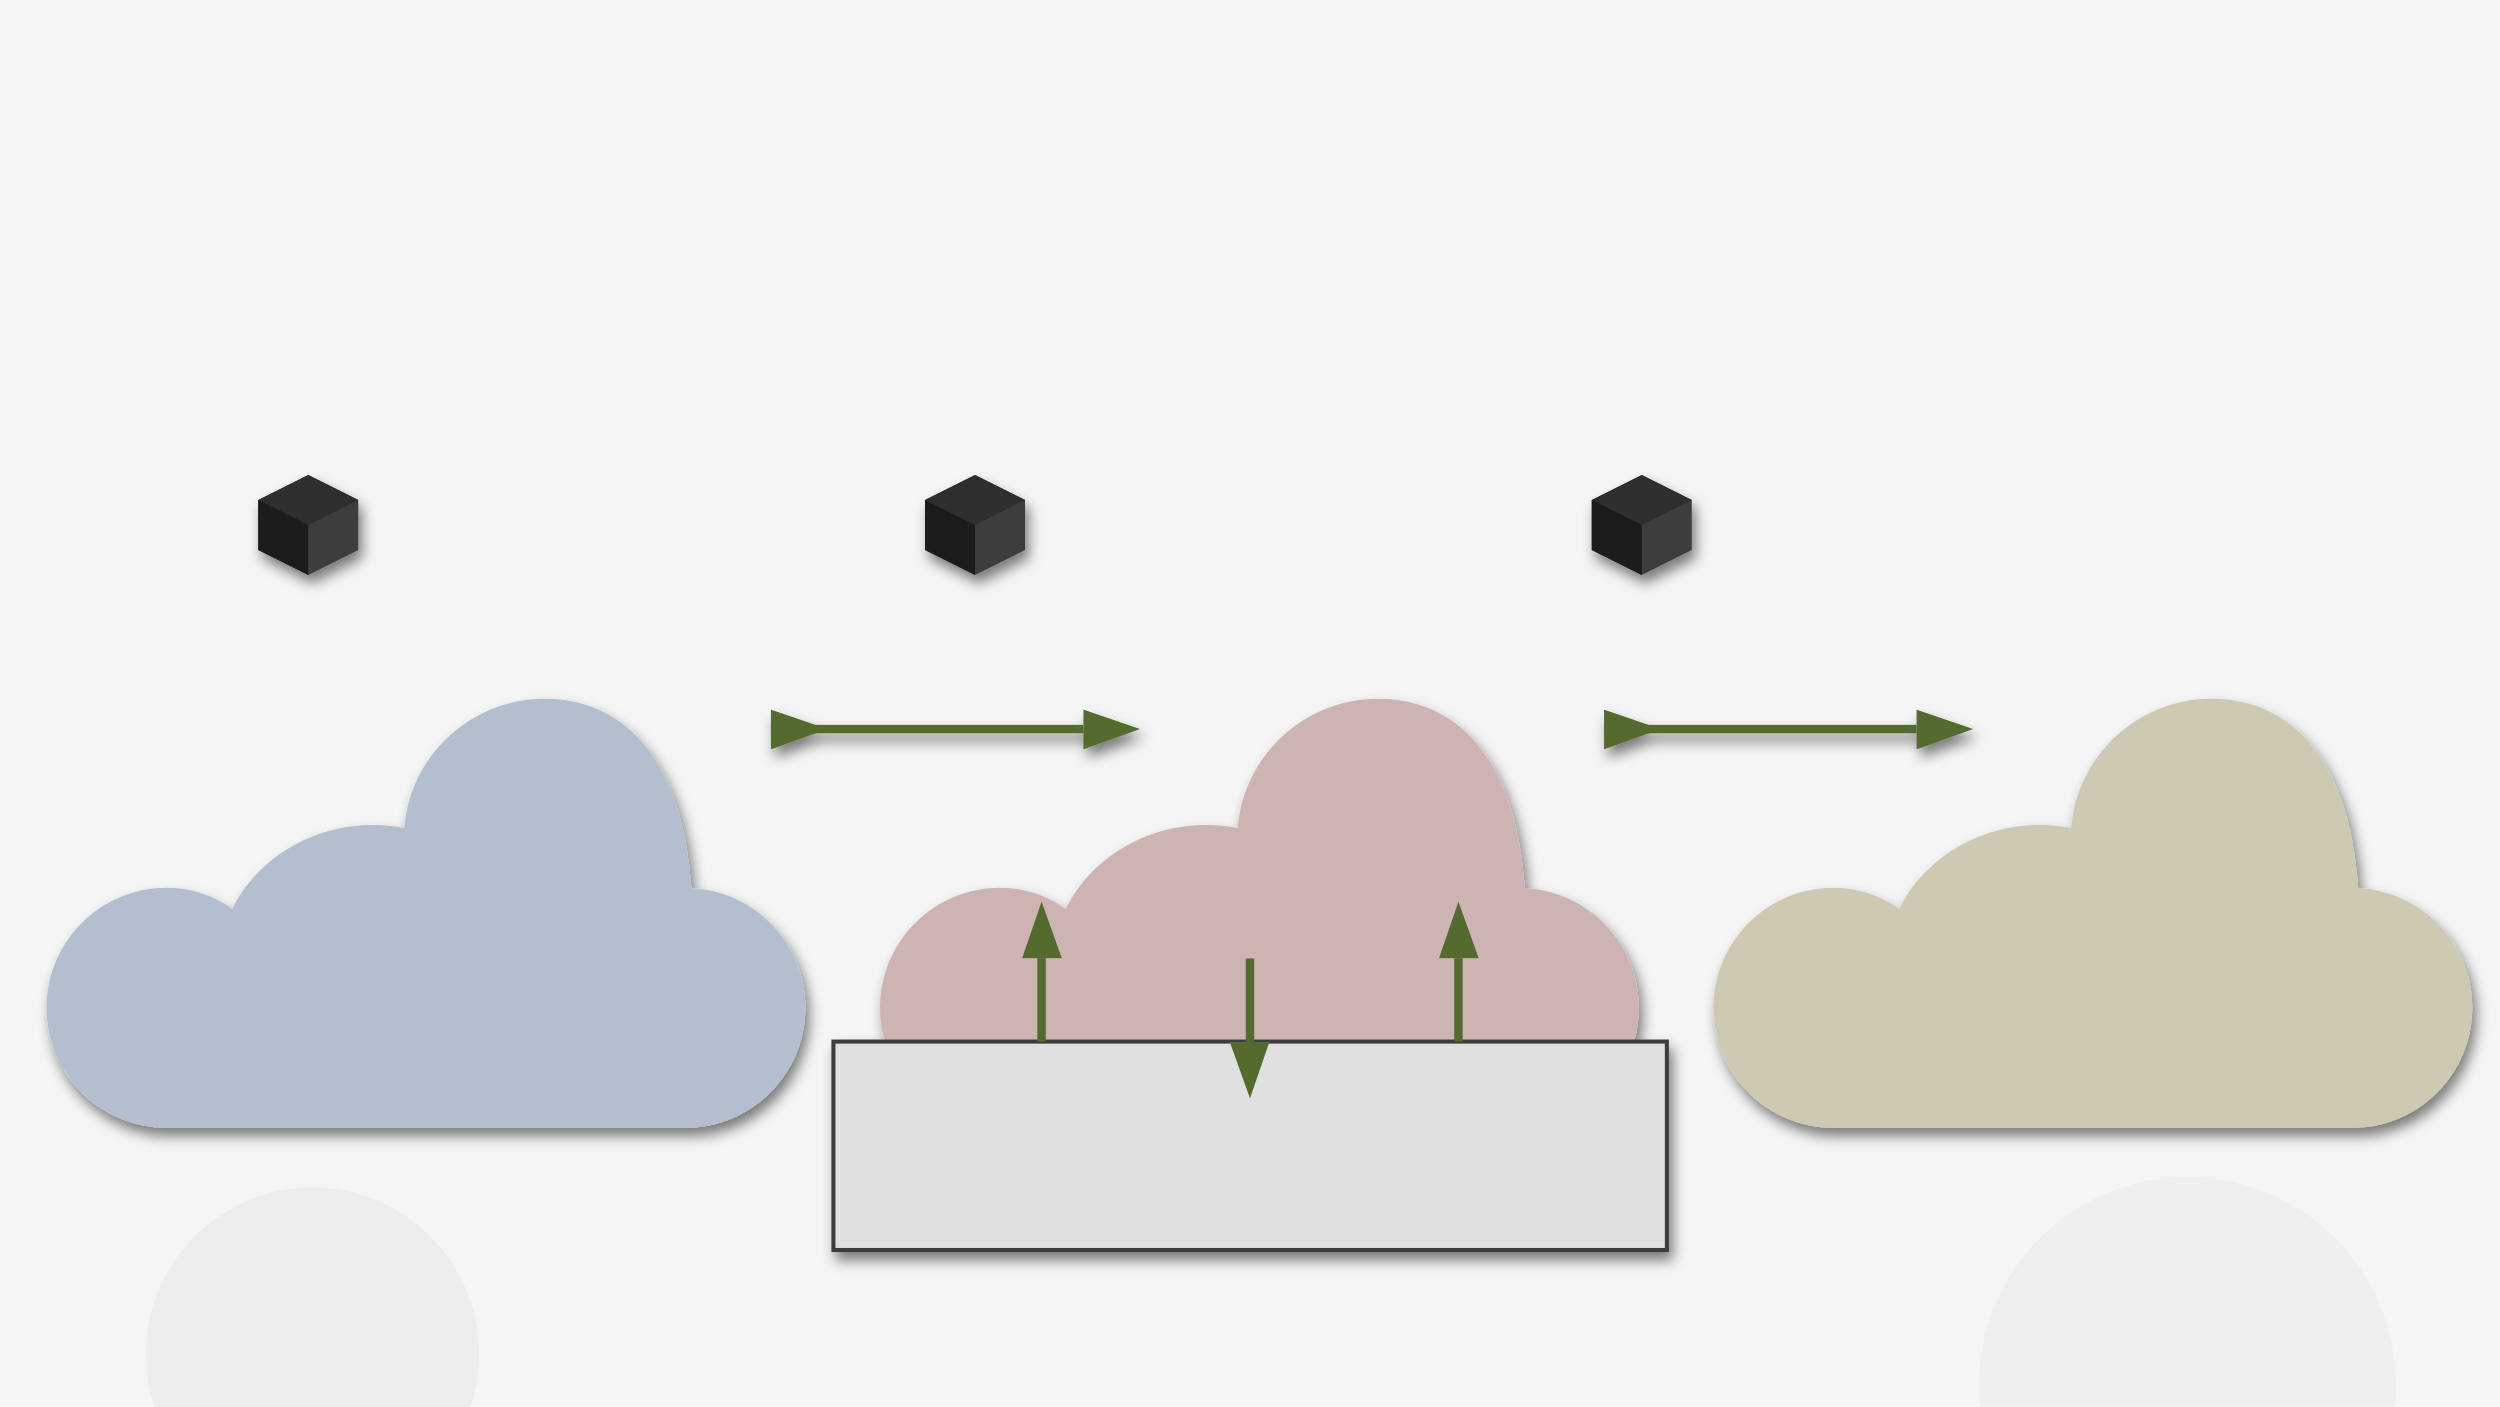
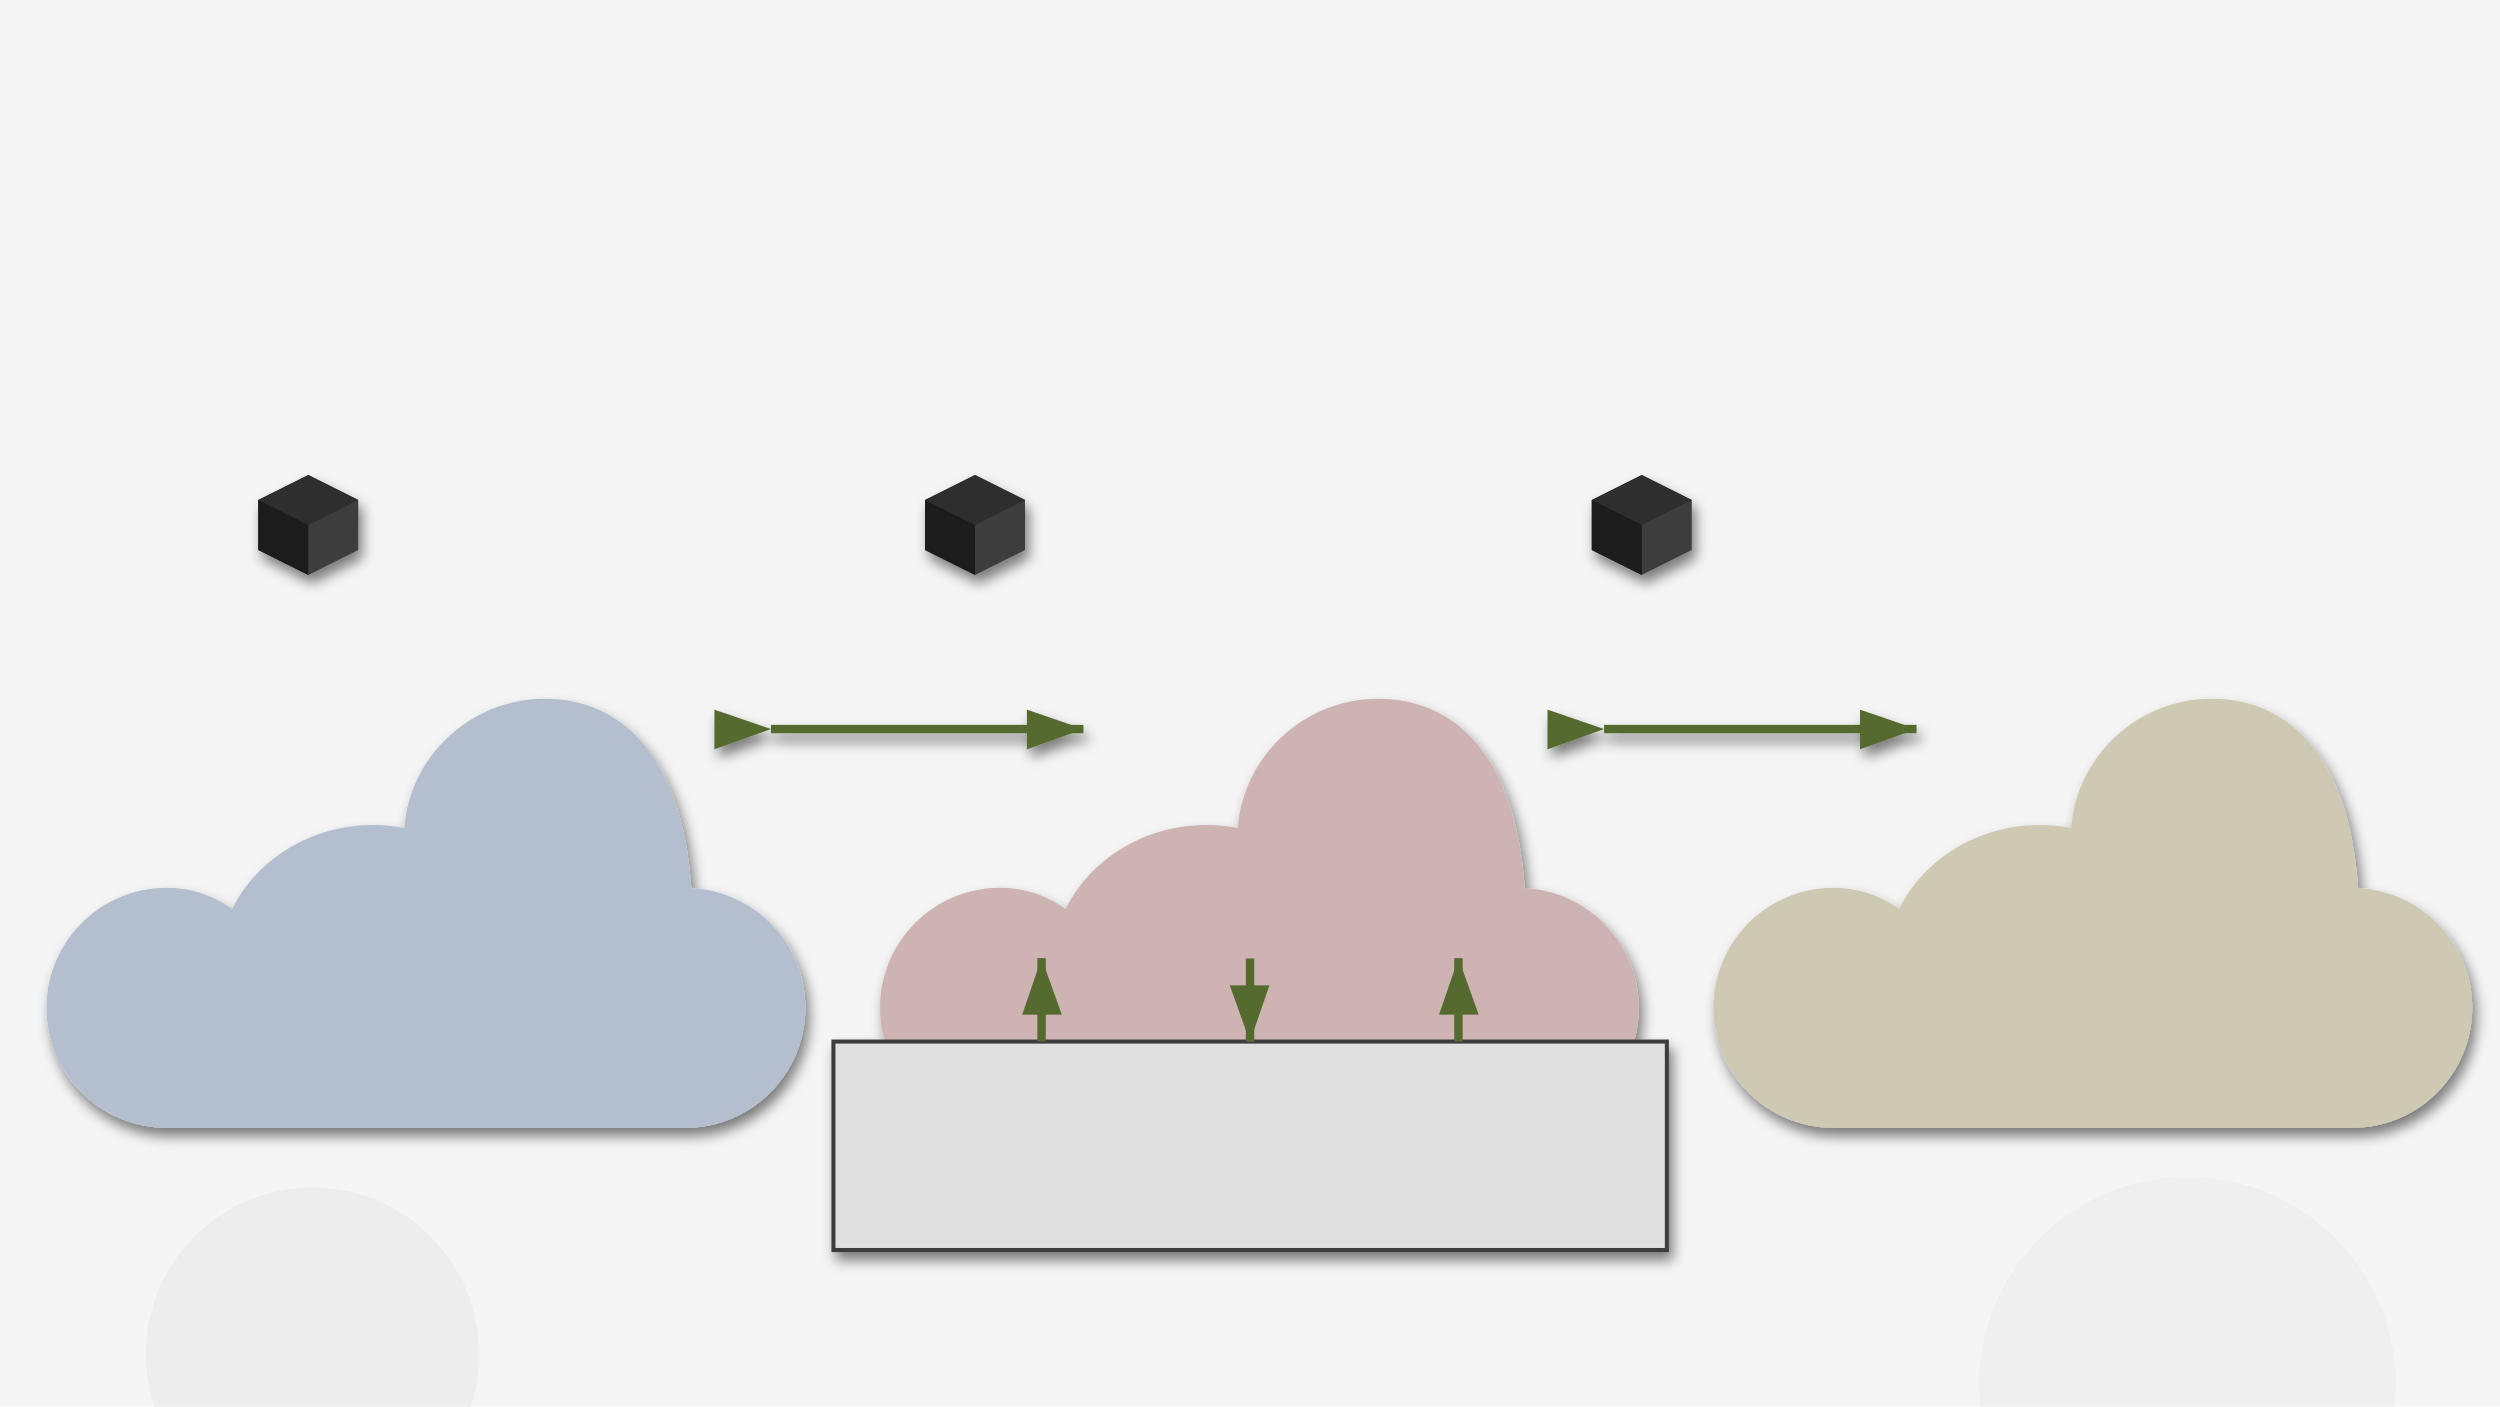
<svg xmlns="http://www.w3.org/2000/svg" width="800" height="450" viewBox="0 0 800 450">
  <defs>
    <filter id="dropShadow" x="-20%" y="-20%" width="140%" height="140%">
      <feGaussianBlur in="SourceAlpha" stdDeviation="2" />
      <feOffset dx="1.3" dy="2.7" result="offsetblur" />
      <feComponentTransfer>
        <feFuncA type="linear" slope="0.5" />
      </feComponentTransfer>
      <feMerge>
        <feMergeNode />
        <feMergeNode in="SourceGraphic" />
      </feMerge>
    </filter>
    <path id="cloud" d="M141 90.3 c-23.5 0-43.2 18.2-44.9 41.4 c-3.3-0.7-6.6-1-10.1-1 c-19.8 0-37.2 11-45 26.9 c-5.9-4.3-13.1-6.8-21-6.8 c-21.2 0-38.4 17.2-38.4 38.4 s17.2 38.4 38.4 38.4 h166 c21.2 0 38.4-17.2 38.4-38.4 c0-20.5-16.1-37.3-36.5-38.3 C184.9 107.6 164.9 90.3 141 90.3 z" />
    <g id="server-icon">
      <path fill="#3d3d3d" d="M0 10 L0 30 L20 40 L40 30 L40 10 L20 0 Z" />
      <path fill="#2d2d2d" d="M0 10 L20 20 L40 10 L20 0 Z" />
      <path fill="#1a1a1a" d="M0 10 L0 30 L20 40 L20 20 Z" />
    </g>
-     <marker id="arrowhead" markerWidth="6.7" markerHeight="4.7" refX="0" refY="2.3" orient="auto">
+     <marker id="arrowhead" markerWidth="6.7" markerHeight="4.7" refX="6.7" refY="2.3" orient="auto">
      <polygon points="0 0, 6.7 2.3, 0 4.7" fill="#556b2f" />
    </marker>
  </defs>
  <rect width="100%" height="100%" fill="#f5f5f5" />
  <circle cx="100" cy="433.3" r="53.3" fill="#e0e0e0" opacity="0.4" />
  <circle cx="700" cy="443.3" r="66.7" fill="#e0e0e0" opacity="0.3" />
  <g id="main-elements" filter="url(#dropShadow)">
    <g id="cloud-group">
      <use href="#cloud" x="33.3" y="133.3" fill="#e0e0e0" />
      <use href="#cloud" x="33.3" y="133.3" fill="#4a6fa5" opacity="0.3" />
      <use href="#server-icon" x="103.3" y="200" transform="scale(0.8) translate(0, -10)" />
      <use href="#cloud" x="300" y="133.3" fill="#e0e0e0" />
      <use href="#cloud" x="300" y="133.3" fill="#a54a4a" opacity="0.3" />
      <use href="#server-icon" x="370" y="200" transform="scale(0.8) translate(0, -10)" />
      <use href="#cloud" x="566.7" y="133.3" fill="#e0e0e0" />
      <use href="#cloud" x="566.7" y="133.3" fill="#a5924a" opacity="0.3" />
      <use href="#server-icon" x="636.7" y="200" transform="scale(0.8) translate(0, -10)" />
    </g>
    <path id="infra-box" fill="#e0e0e0" stroke="#3d3d3d" stroke-width="1.3" d="M266.7 333.3 h266.7 v66.7 h-266.7 z" />
    <g id="arrows">
      <line x1="246.7" y1="233.3" x2="346.7" y2="233.3" stroke="#556b2f" stroke-width="2.7" marker-start="url(#arrowhead)" marker-end="url(#arrowhead)" />
      <line x1="513.3" y1="233.3" x2="613.3" y2="233.3" stroke="#556b2f" stroke-width="2.7" marker-start="url(#arrowhead)" marker-end="url(#arrowhead)" />
      <path d="M333.3 333.3 v-26.7" stroke="#556b2f" stroke-width="2.7" marker-end="url(#arrowhead)" />
      <path d="M400 306.7 v26.7" stroke="#556b2f" stroke-width="2.7" marker-end="url(#arrowhead)" />
      <path d="M466.7 333.3 v-26.7" stroke="#556b2f" stroke-width="2.7" marker-end="url(#arrowhead)" />
    </g>
  </g>
</svg>
